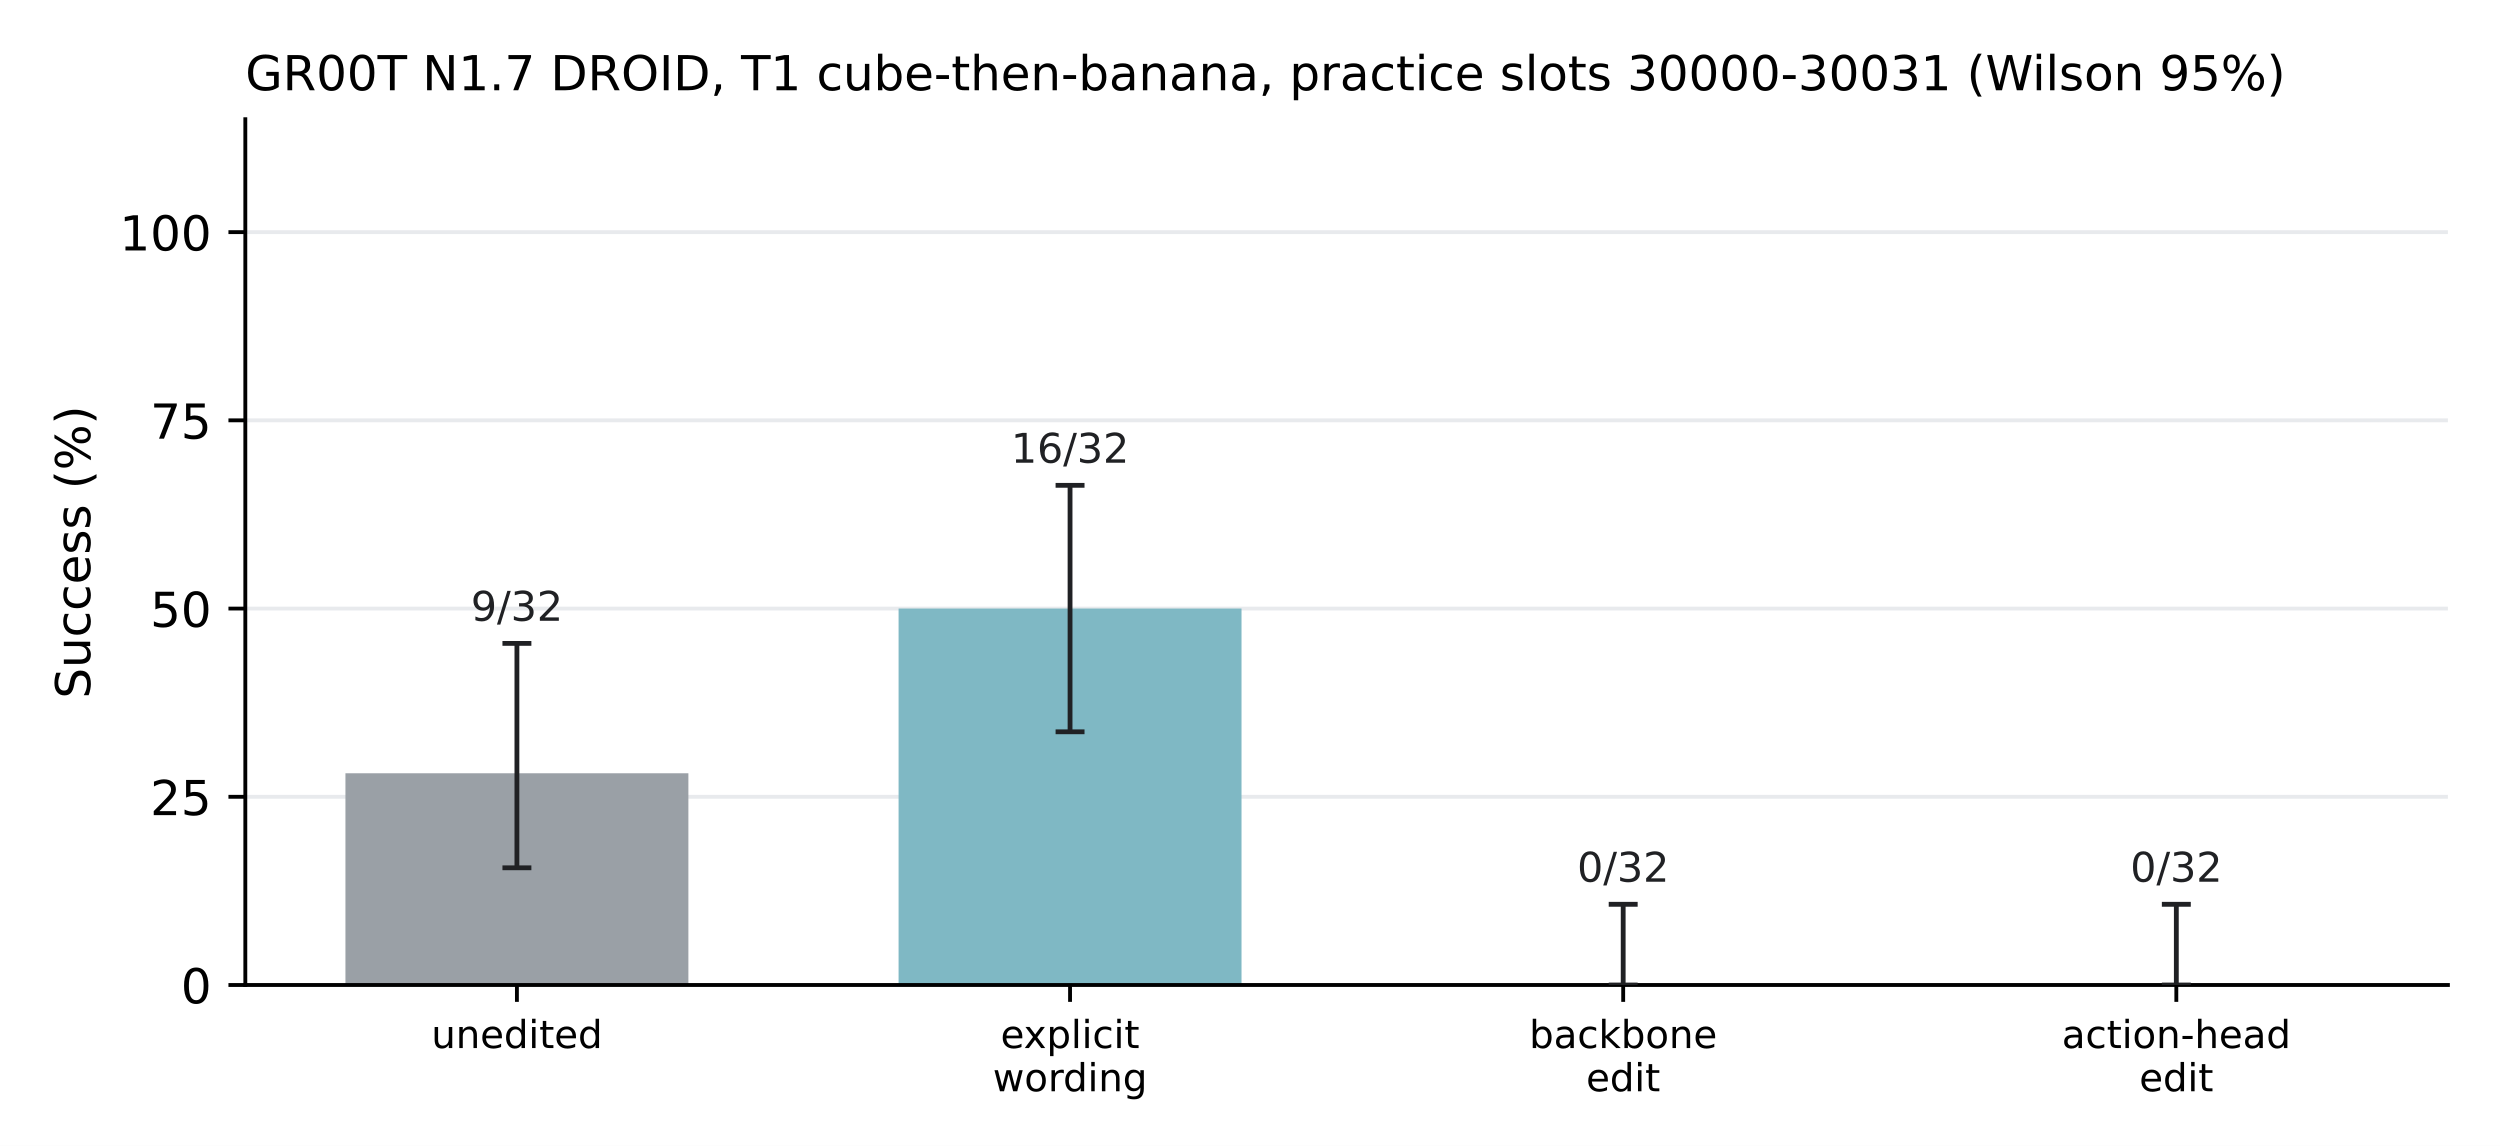
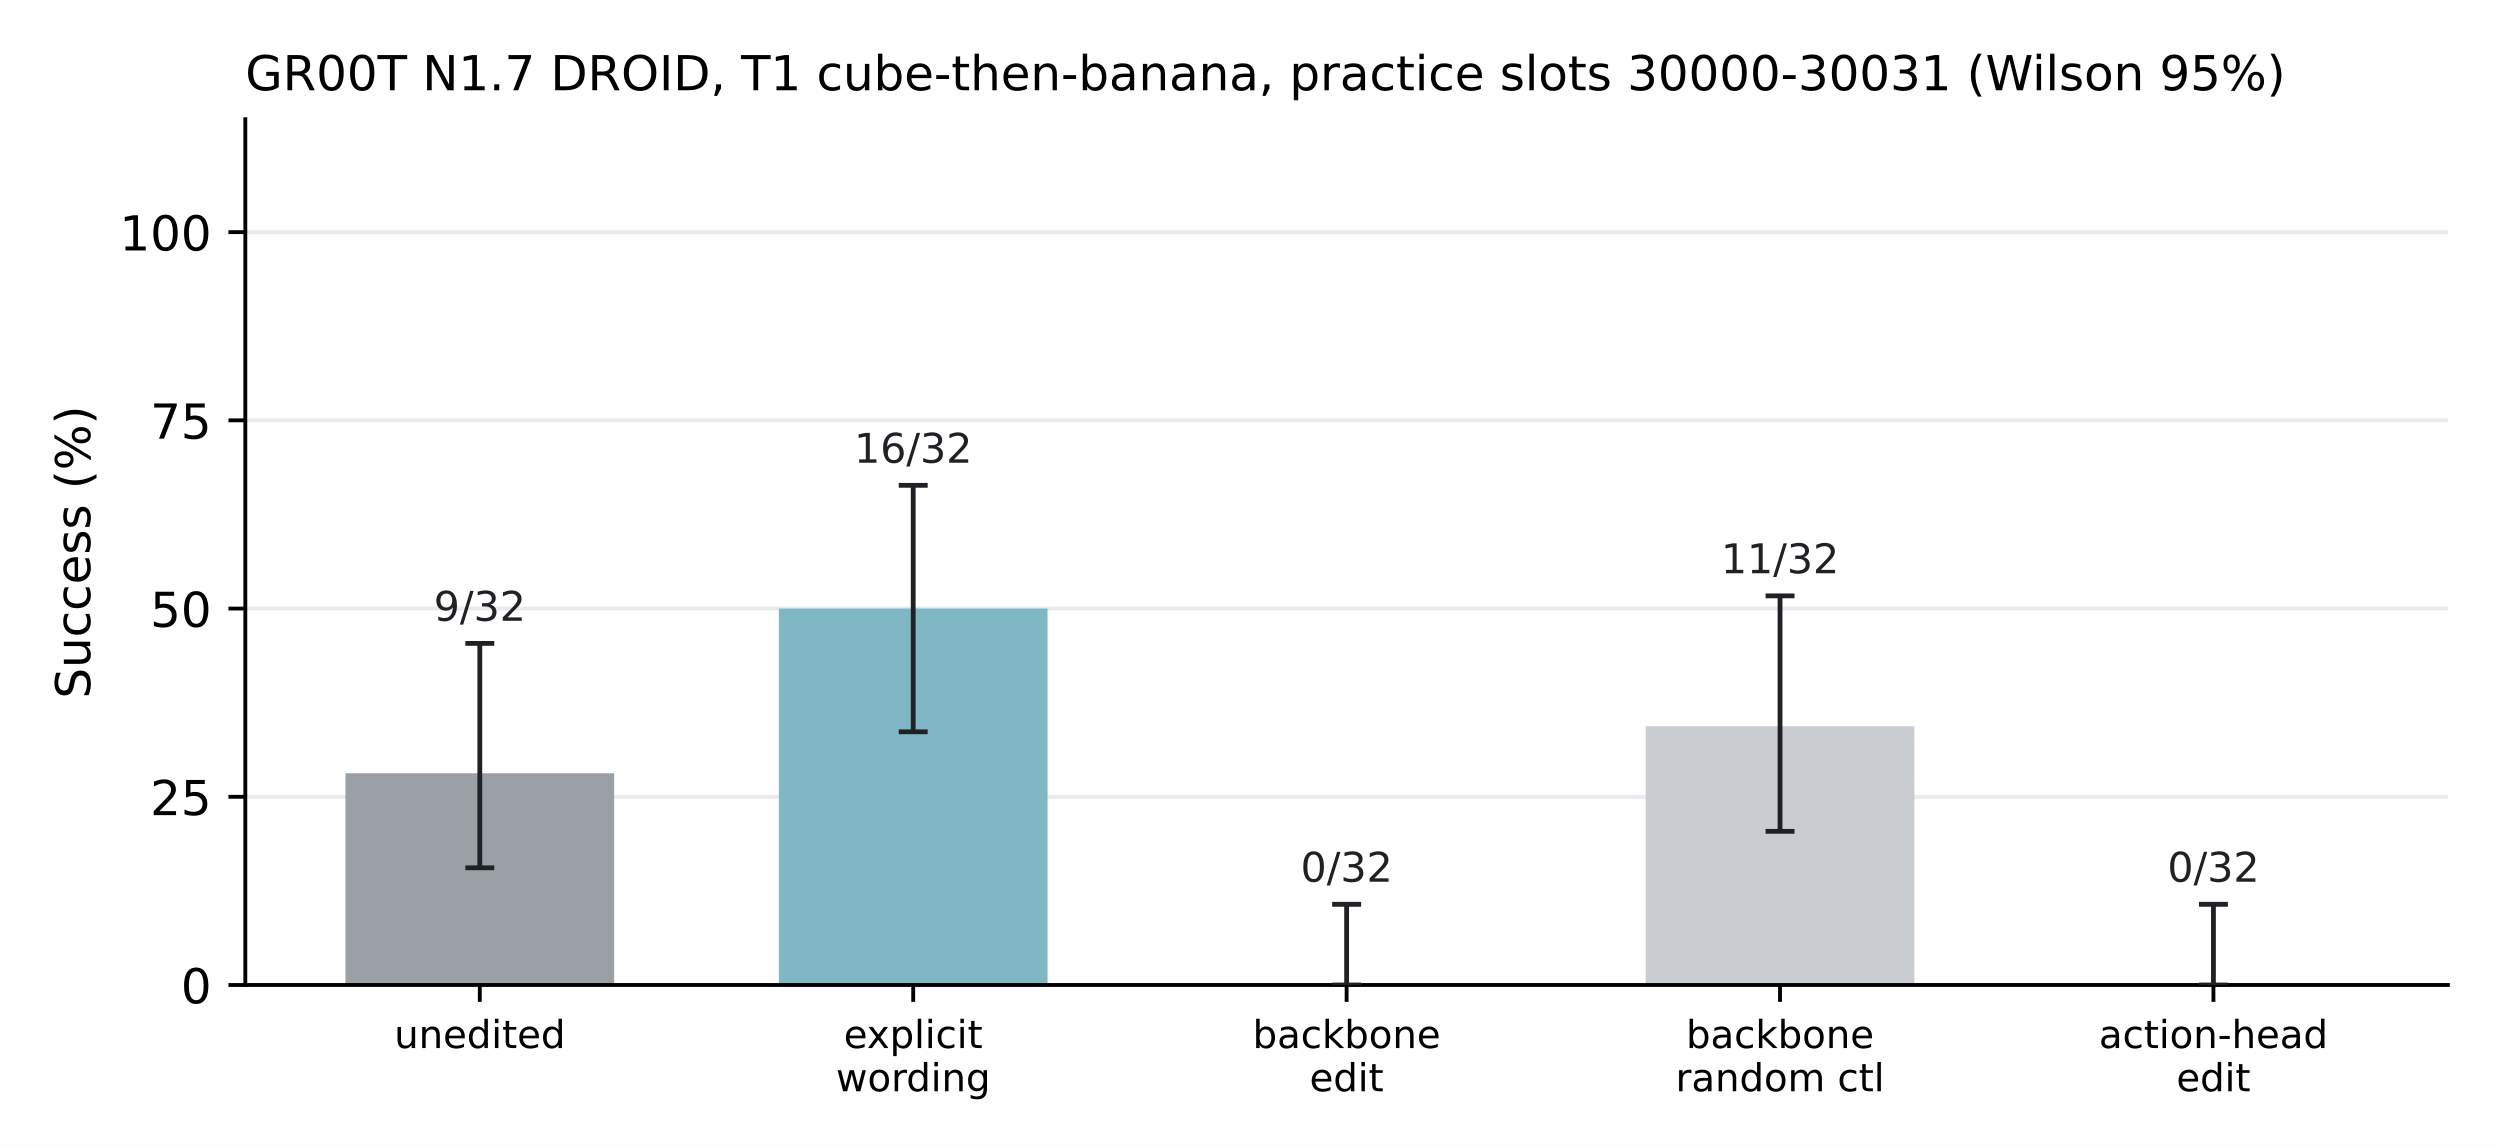
<svg xmlns="http://www.w3.org/2000/svg" xmlns:xlink="http://www.w3.org/1999/xlink" width="518.4pt" height="237.6pt" viewBox="0 0 518.4 237.6" version="1.1">
  <defs>
    <style type="text/css">*{stroke-linejoin: round; stroke-linecap: butt}</style>
  </defs>
  <g id="figure_1">
    <g id="patch_1">
      <path d="M 0 237.6  L 518.4 237.6  L 518.4 0  L 0 0  z " style="fill: #ffffff" />
    </g>
    <g id="axes_1">
      <g id="patch_2">
        <path d="M 50.87 204.248  L 507.6 204.248  L 507.6 24.72  L 50.87 24.72  z " style="fill: #ffffff" />
      </g>
      <g id="matplotlib.axis_1">
        <g id="xtick_1">
          <g id="line2d_1">
            <defs>
-               <path id="m0f78f9b545" d="M 0 0  L 0 3.5  " style="stroke: #000000; stroke-width: 0.8" />
+               <path id="m6a084e0639" d="M 0 0  L 0 3.5  " style="stroke: #000000; stroke-width: 0.8" />
            </defs>
            <g>
-               <use xlink:href="#m0f78f9b545" x="107.187" y="204.248" style="stroke: #000000; stroke-width: 0.8" />
+               <use xlink:href="#m6a084e0639" x="99.491" y="204.248" style="stroke: #000000; stroke-width: 0.8" />
            </g>
          </g>
          <g id="text_1">
-             <text style="font-size: 8px; font-family: 'DejaVu Sans'; text-anchor: middle" x="107.187" y="217.327" transform="rotate(-0 107.187 217.3268)">unedited</text>
+             <text style="font-size: 8px; font-family: 'DejaVu Sans'; text-anchor: middle" x="99.491" y="217.327" transform="rotate(-0 99.4908 217.3268)">unedited</text>
          </g>
        </g>
        <g id="xtick_2">
          <g id="line2d_2">
            <g>
-               <use xlink:href="#m0f78f9b545" x="221.886" y="204.248" style="stroke: #000000; stroke-width: 0.8" />
+               <use xlink:href="#m6a084e0639" x="189.363" y="204.248" style="stroke: #000000; stroke-width: 0.8" />
            </g>
          </g>
          <g id="text_2">
-             <text style="font-size: 8px; font-family: 'DejaVu Sans'" transform="translate(207.4863 217.3268)">explicit</text>
-             <text style="font-size: 8px; font-family: 'DejaVu Sans'" transform="translate(205.8676 226.285)">wording</text>
+             <text style="font-size: 8px; font-family: 'DejaVu Sans'" transform="translate(174.9635 217.3268)">explicit</text>
+             <text style="font-size: 8px; font-family: 'DejaVu Sans'" transform="translate(173.3448 226.285)">wording</text>
          </g>
        </g>
        <g id="xtick_3">
          <g id="line2d_3">
            <g>
-               <use xlink:href="#m0f78f9b545" x="336.584" y="204.248" style="stroke: #000000; stroke-width: 0.8" />
+               <use xlink:href="#m6a084e0639" x="279.235" y="204.248" style="stroke: #000000; stroke-width: 0.8" />
            </g>
          </g>
          <g id="text_3">
-             <text style="font-size: 8px; font-family: 'DejaVu Sans'" transform="translate(317.0949 217.3268)">backbone</text>
-             <text style="font-size: 8px; font-family: 'DejaVu Sans'" transform="translate(328.9043 226.285)">edit</text>
+             <text style="font-size: 8px; font-family: 'DejaVu Sans'" transform="translate(259.7456 217.3268)">backbone</text>
+             <text style="font-size: 8px; font-family: 'DejaVu Sans'" transform="translate(271.555 226.285)">edit</text>
          </g>
        </g>
        <g id="xtick_4">
          <g id="line2d_4">
            <g>
-               <use xlink:href="#m0f78f9b545" x="451.283" y="204.248" style="stroke: #000000; stroke-width: 0.8" />
+               <use xlink:href="#m6a084e0639" x="369.107" y="204.248" style="stroke: #000000; stroke-width: 0.8" />
            </g>
          </g>
          <g id="text_4">
-             <text style="font-size: 8px; font-family: 'DejaVu Sans'" transform="translate(427.5405 217.3268)">action-head</text>
-             <text style="font-size: 8px; font-family: 'DejaVu Sans'" transform="translate(443.603 226.285)">edit</text>
+             <text style="font-size: 8px; font-family: 'DejaVu Sans'" transform="translate(349.6177 217.3268)">backbone</text>
+             <text style="font-size: 8px; font-family: 'DejaVu Sans'" transform="translate(347.4433 226.285)">random ctl</text>
+           </g>
+         </g>
+         <g id="xtick_5">
+           <g id="line2d_5">
+             <g>
+               <use xlink:href="#m6a084e0639" x="458.979" y="204.248" style="stroke: #000000; stroke-width: 0.8" />
+             </g>
+           </g>
+           <g id="text_5">
+             <text style="font-size: 8px; font-family: 'DejaVu Sans'" transform="translate(435.2367 217.3268)">action-head</text>
+             <text style="font-size: 8px; font-family: 'DejaVu Sans'" transform="translate(451.2992 226.285)">edit</text>
          </g>
        </g>
      </g>
      <g id="matplotlib.axis_2">
        <g id="ytick_1">
-           <g id="line2d_5">
-             <path d="M 50.87 204.248  L 507.6 204.248  " clip-path="url(#p9066f6206e)" style="fill: none; stroke: #e8eaed; stroke-width: 0.8; stroke-linecap: square" />
-           </g>
          <g id="line2d_6">
+             <path d="M 50.87 204.248  L 507.6 204.248  " clip-path="url(#pcf9855d098)" style="fill: none; stroke: #e8eaed; stroke-width: 0.8; stroke-linecap: square" />
+           </g>
+           <g id="line2d_7">
            <defs>
-               <path id="m9accb656f7" d="M 0 0  L -3.5 0  " style="stroke: #000000; stroke-width: 0.8" />
+               <path id="m086e76a599" d="M 0 0  L -3.5 0  " style="stroke: #000000; stroke-width: 0.8" />
            </defs>
            <g>
-               <use xlink:href="#m9accb656f7" x="50.87" y="204.248" style="stroke: #000000; stroke-width: 0.8" />
-             </g>
-           </g>
-           <g id="text_5">
+               <use xlink:href="#m086e76a599" x="50.87" y="204.248" style="stroke: #000000; stroke-width: 0.8" />
+             </g>
+           </g>
+           <g id="text_6">
            <text style="font-size: 10px; font-family: 'DejaVu Sans'; text-anchor: end" x="43.87" y="208.047" transform="rotate(-0 43.87 208.0472)">0</text>
          </g>
        </g>
        <g id="ytick_2">
-           <g id="line2d_7">
-             <path d="M 50.87 165.22  L 507.6 165.22  " clip-path="url(#p9066f6206e)" style="fill: none; stroke: #e8eaed; stroke-width: 0.8; stroke-linecap: square" />
-           </g>
          <g id="line2d_8">
-             <g>
-               <use xlink:href="#m9accb656f7" x="50.87" y="165.22" style="stroke: #000000; stroke-width: 0.8" />
-             </g>
-           </g>
-           <g id="text_6">
+             <path d="M 50.87 165.22  L 507.6 165.22  " clip-path="url(#pcf9855d098)" style="fill: none; stroke: #e8eaed; stroke-width: 0.8; stroke-linecap: square" />
+           </g>
+           <g id="line2d_9">
+             <g>
+               <use xlink:href="#m086e76a599" x="50.87" y="165.22" style="stroke: #000000; stroke-width: 0.8" />
+             </g>
+           </g>
+           <g id="text_7">
            <text style="font-size: 10px; font-family: 'DejaVu Sans'; text-anchor: end" x="43.87" y="169.019" transform="rotate(-0 43.87 169.0194)">25</text>
          </g>
        </g>
        <g id="ytick_3">
-           <g id="line2d_9">
-             <path d="M 50.87 126.192  L 507.6 126.192  " clip-path="url(#p9066f6206e)" style="fill: none; stroke: #e8eaed; stroke-width: 0.8; stroke-linecap: square" />
-           </g>
          <g id="line2d_10">
-             <g>
-               <use xlink:href="#m9accb656f7" x="50.87" y="126.192" style="stroke: #000000; stroke-width: 0.8" />
-             </g>
-           </g>
-           <g id="text_7">
+             <path d="M 50.87 126.192  L 507.6 126.192  " clip-path="url(#pcf9855d098)" style="fill: none; stroke: #e8eaed; stroke-width: 0.8; stroke-linecap: square" />
+           </g>
+           <g id="line2d_11">
+             <g>
+               <use xlink:href="#m086e76a599" x="50.87" y="126.192" style="stroke: #000000; stroke-width: 0.8" />
+             </g>
+           </g>
+           <g id="text_8">
            <text style="font-size: 10px; font-family: 'DejaVu Sans'; text-anchor: end" x="43.87" y="129.992" transform="rotate(-0 43.87 129.9916)">50</text>
          </g>
        </g>
        <g id="ytick_4">
-           <g id="line2d_11">
-             <path d="M 50.87 87.165  L 507.6 87.165  " clip-path="url(#p9066f6206e)" style="fill: none; stroke: #e8eaed; stroke-width: 0.8; stroke-linecap: square" />
-           </g>
          <g id="line2d_12">
-             <g>
-               <use xlink:href="#m9accb656f7" x="50.87" y="87.165" style="stroke: #000000; stroke-width: 0.8" />
-             </g>
-           </g>
-           <g id="text_8">
+             <path d="M 50.87 87.165  L 507.6 87.165  " clip-path="url(#pcf9855d098)" style="fill: none; stroke: #e8eaed; stroke-width: 0.8; stroke-linecap: square" />
+           </g>
+           <g id="line2d_13">
+             <g>
+               <use xlink:href="#m086e76a599" x="50.87" y="87.165" style="stroke: #000000; stroke-width: 0.8" />
+             </g>
+           </g>
+           <g id="text_9">
            <text style="font-size: 10px; font-family: 'DejaVu Sans'; text-anchor: end" x="43.87" y="90.964" transform="rotate(-0 43.87 90.96374)">75</text>
          </g>
        </g>
        <g id="ytick_5">
-           <g id="line2d_13">
-             <path d="M 50.87 48.137  L 507.6 48.137  " clip-path="url(#p9066f6206e)" style="fill: none; stroke: #e8eaed; stroke-width: 0.8; stroke-linecap: square" />
-           </g>
          <g id="line2d_14">
-             <g>
-               <use xlink:href="#m9accb656f7" x="50.87" y="48.137" style="stroke: #000000; stroke-width: 0.8" />
-             </g>
-           </g>
-           <g id="text_9">
+             <path d="M 50.87 48.137  L 507.6 48.137  " clip-path="url(#pcf9855d098)" style="fill: none; stroke: #e8eaed; stroke-width: 0.8; stroke-linecap: square" />
+           </g>
+           <g id="line2d_15">
+             <g>
+               <use xlink:href="#m086e76a599" x="50.87" y="48.137" style="stroke: #000000; stroke-width: 0.8" />
+             </g>
+           </g>
+           <g id="text_10">
            <text style="font-size: 10px; font-family: 'DejaVu Sans'; text-anchor: end" x="43.87" y="51.936" transform="rotate(-0 43.87 51.93591)">100</text>
          </g>
        </g>
-         <g id="text_10">
+         <g id="text_11">
          <text style="font-size: 10px; font-family: 'DejaVu Sans'; text-anchor: middle" x="18.703" y="114.484" transform="rotate(-90 18.70281 114.484)">Success (%)</text>
        </g>
      </g>
      <g id="patch_3">
-         <path d="M 71.63 204.248  L 142.744 204.248  L 142.744 160.342  L 71.63 160.342  z " clip-path="url(#p9066f6206e)" style="fill: #9aa0a6" />
+         <path d="M 71.63 204.248  L 127.351 204.248  L 127.351 160.342  L 71.63 160.342  z " clip-path="url(#pcf9855d098)" style="fill: #9aa0a6" />
      </g>
      <g id="patch_4">
-         <path d="M 186.329 204.248  L 257.442 204.248  L 257.442 126.192  L 186.329 126.192  z " clip-path="url(#p9066f6206e)" style="fill: #7fb8c4" />
+         <path d="M 161.503 204.248  L 217.223 204.248  L 217.223 126.192  L 161.503 126.192  z " clip-path="url(#pcf9855d098)" style="fill: #7fb8c4" />
      </g>
      <g id="patch_5">
-         <path d="M 301.028 204.248  L 372.141 204.248  L 372.141 204.248  L 301.028 204.248  z " clip-path="url(#p9066f6206e)" style="fill: #147d92" />
+         <path d="M 251.375 204.248  L 307.095 204.248  L 307.095 204.248  L 251.375 204.248  z " clip-path="url(#pcf9855d098)" style="fill: #147d92" />
      </g>
      <g id="patch_6">
-         <path d="M 415.726 204.248  L 486.84 204.248  L 486.84 204.248  L 415.726 204.248  z " clip-path="url(#p9066f6206e)" style="fill: #147d92" />
+         <path d="M 341.247 204.248  L 396.967 204.248  L 396.967 150.585  L 341.247 150.585  z " clip-path="url(#pcf9855d098)" style="fill: #c9cdd2" />
      </g>
      <g id="patch_7">
+         <path d="M 431.119 204.248  L 486.84 204.248  L 486.84 204.248  L 431.119 204.248  z " clip-path="url(#pcf9855d098)" style="fill: #147d92" />
+       </g>
+       <g id="patch_8">
        <path d="M 50.87 204.248  L 50.87 24.72  " style="fill: none; stroke: #000000; stroke-width: 0.8; stroke-linejoin: miter; stroke-linecap: square" />
      </g>
-       <g id="patch_8">
+       <g id="patch_9">
        <path d="M 50.87 204.248  L 507.6 204.248  " style="fill: none; stroke: #000000; stroke-width: 0.8; stroke-linejoin: miter; stroke-linecap: square" />
      </g>
      <g id="LineCollection_1">
-         <path d="M 107.187 179.95  L 107.187 133.413  " clip-path="url(#p9066f6206e)" style="fill: none; stroke: #202124" />
-       </g>
-       <g id="line2d_15">
+         <path d="M 99.491 179.95  L 99.491 133.413  " clip-path="url(#pcf9855d098)" style="fill: none; stroke: #202124" />
+       </g>
+       <g id="line2d_16">
        <defs>
-           <path id="m57892737a3" d="M 3 0  L -3 -0  " style="stroke: #202124" />
+           <path id="m6aeb302a8a" d="M 3 0  L -3 -0  " style="stroke: #202124" />
        </defs>
-         <g clip-path="url(#p9066f6206e)">
-           <use xlink:href="#m57892737a3" x="107.187" y="179.95" style="fill: #202124; stroke: #202124" />
-         </g>
-       </g>
-       <g id="line2d_16">
-         <g clip-path="url(#p9066f6206e)">
-           <use xlink:href="#m57892737a3" x="107.187" y="133.413" style="fill: #202124; stroke: #202124" />
-         </g>
-       </g>
-       <g id="text_11">
-         <text style="font-size: 8.5px; font-family: 'DejaVu Sans'; text-anchor: middle; fill: #202124" x="107.187" y="128.73" transform="rotate(-0 107.187 128.7299)">9/32</text>
+         <g clip-path="url(#pcf9855d098)">
+           <use xlink:href="#m6aeb302a8a" x="99.491" y="179.95" style="fill: #202124; stroke: #202124" />
+         </g>
+       </g>
+       <g id="line2d_17">
+         <g clip-path="url(#pcf9855d098)">
+           <use xlink:href="#m6aeb302a8a" x="99.491" y="133.413" style="fill: #202124; stroke: #202124" />
+         </g>
+       </g>
+       <g id="text_12">
+         <text style="font-size: 8.5px; font-family: 'DejaVu Sans'; text-anchor: middle; fill: #202124" x="99.491" y="128.73" transform="rotate(-0 99.4908 128.7299)">9/32</text>
      </g>
      <g id="LineCollection_2">
-         <path d="M 221.886 151.746  L 221.886 100.638  " clip-path="url(#p9066f6206e)" style="fill: none; stroke: #202124" />
-       </g>
-       <g id="line2d_17">
-         <g clip-path="url(#p9066f6206e)">
-           <use xlink:href="#m57892737a3" x="221.886" y="151.746" style="fill: #202124; stroke: #202124" />
-         </g>
+         <path d="M 189.363 151.746  L 189.363 100.638  " clip-path="url(#pcf9855d098)" style="fill: none; stroke: #202124" />
      </g>
      <g id="line2d_18">
-         <g clip-path="url(#p9066f6206e)">
-           <use xlink:href="#m57892737a3" x="221.886" y="100.638" style="fill: #202124; stroke: #202124" />
-         </g>
-       </g>
-       <g id="text_12">
-         <text style="font-size: 8.5px; font-family: 'DejaVu Sans'; text-anchor: middle; fill: #202124" x="221.886" y="95.955" transform="rotate(-0 221.8857 95.95497)">16/32</text>
+         <g clip-path="url(#pcf9855d098)">
+           <use xlink:href="#m6aeb302a8a" x="189.363" y="151.746" style="fill: #202124; stroke: #202124" />
+         </g>
+       </g>
+       <g id="line2d_19">
+         <g clip-path="url(#pcf9855d098)">
+           <use xlink:href="#m6aeb302a8a" x="189.363" y="100.638" style="fill: #202124; stroke: #202124" />
+         </g>
+       </g>
+       <g id="text_13">
+         <text style="font-size: 8.5px; font-family: 'DejaVu Sans'; text-anchor: middle; fill: #202124" x="189.363" y="95.955" transform="rotate(-0 189.3629 95.95497)">16/32</text>
      </g>
      <g id="LineCollection_3">
-         <path d="M 336.584 204.248  L 336.584 187.516  " clip-path="url(#p9066f6206e)" style="fill: none; stroke: #202124" />
-       </g>
-       <g id="line2d_19">
-         <g clip-path="url(#p9066f6206e)">
-           <use xlink:href="#m57892737a3" x="336.584" y="204.248" style="fill: #202124; stroke: #202124" />
-         </g>
+         <path d="M 279.235 204.248  L 279.235 187.516  " clip-path="url(#pcf9855d098)" style="fill: none; stroke: #202124" />
      </g>
      <g id="line2d_20">
-         <g clip-path="url(#p9066f6206e)">
-           <use xlink:href="#m57892737a3" x="336.584" y="187.516" style="fill: #202124; stroke: #202124" />
-         </g>
-       </g>
-       <g id="text_13">
-         <text style="font-size: 8.5px; font-family: 'DejaVu Sans'; text-anchor: middle; fill: #202124" x="336.584" y="182.833" transform="rotate(-0 336.5843 182.8328)">0/32</text>
+         <g clip-path="url(#pcf9855d098)">
+           <use xlink:href="#m6aeb302a8a" x="279.235" y="204.248" style="fill: #202124; stroke: #202124" />
+         </g>
+       </g>
+       <g id="line2d_21">
+         <g clip-path="url(#pcf9855d098)">
+           <use xlink:href="#m6aeb302a8a" x="279.235" y="187.516" style="fill: #202124; stroke: #202124" />
+         </g>
+       </g>
+       <g id="text_14">
+         <text style="font-size: 8.5px; font-family: 'DejaVu Sans'; text-anchor: middle; fill: #202124" x="279.235" y="182.833" transform="rotate(-0 279.235 182.8328)">0/32</text>
      </g>
      <g id="LineCollection_4">
-         <path d="M 451.283 204.248  L 451.283 187.516  " clip-path="url(#p9066f6206e)" style="fill: none; stroke: #202124" />
-       </g>
-       <g id="line2d_21">
-         <g clip-path="url(#p9066f6206e)">
-           <use xlink:href="#m57892737a3" x="451.283" y="204.248" style="fill: #202124; stroke: #202124" />
-         </g>
+         <path d="M 369.107 172.385  L 369.107 123.556  " clip-path="url(#pcf9855d098)" style="fill: none; stroke: #202124" />
      </g>
      <g id="line2d_22">
-         <g clip-path="url(#p9066f6206e)">
-           <use xlink:href="#m57892737a3" x="451.283" y="187.516" style="fill: #202124; stroke: #202124" />
-         </g>
-       </g>
-       <g id="text_14">
-         <text style="font-size: 8.5px; font-family: 'DejaVu Sans'; text-anchor: middle; fill: #202124" x="451.283" y="182.833" transform="rotate(-0 451.283 182.8328)">0/32</text>
+         <g clip-path="url(#pcf9855d098)">
+           <use xlink:href="#m6aeb302a8a" x="369.107" y="172.385" style="fill: #202124; stroke: #202124" />
+         </g>
+       </g>
+       <g id="line2d_23">
+         <g clip-path="url(#pcf9855d098)">
+           <use xlink:href="#m6aeb302a8a" x="369.107" y="123.556" style="fill: #202124; stroke: #202124" />
+         </g>
      </g>
      <g id="text_15">
+         <text style="font-size: 8.5px; font-family: 'DejaVu Sans'; text-anchor: middle; fill: #202124" x="369.107" y="118.872" transform="rotate(-0 369.1071 118.8724)">11/32</text>
+       </g>
+       <g id="LineCollection_5">
+         <path d="M 458.979 204.248  L 458.979 187.516  " clip-path="url(#pcf9855d098)" style="fill: none; stroke: #202124" />
+       </g>
+       <g id="line2d_24">
+         <g clip-path="url(#pcf9855d098)">
+           <use xlink:href="#m6aeb302a8a" x="458.979" y="204.248" style="fill: #202124; stroke: #202124" />
+         </g>
+       </g>
+       <g id="line2d_25">
+         <g clip-path="url(#pcf9855d098)">
+           <use xlink:href="#m6aeb302a8a" x="458.979" y="187.516" style="fill: #202124; stroke: #202124" />
+         </g>
+       </g>
+       <g id="text_16">
+         <text style="font-size: 8.5px; font-family: 'DejaVu Sans'; text-anchor: middle; fill: #202124" x="458.979" y="182.833" transform="rotate(-0 458.9792 182.8328)">0/32</text>
+       </g>
+       <g id="text_17">
        <text style="font-size: 10px; font-family: 'DejaVu Sans'; text-anchor: start" x="50.87" y="18.72" transform="rotate(-0 50.87 18.72)">GR00T N1.7 DROID, T1 cube-then-banana, practice slots 30000-30031 (Wilson 95%)</text>
      </g>
    </g>
  </g>
  <defs>
-     <clipPath id="p9066f6206e">
+     <clipPath id="pcf9855d098">
      <rect x="50.87" y="24.72" width="456.73" height="179.528" />
    </clipPath>
  </defs>
</svg>
